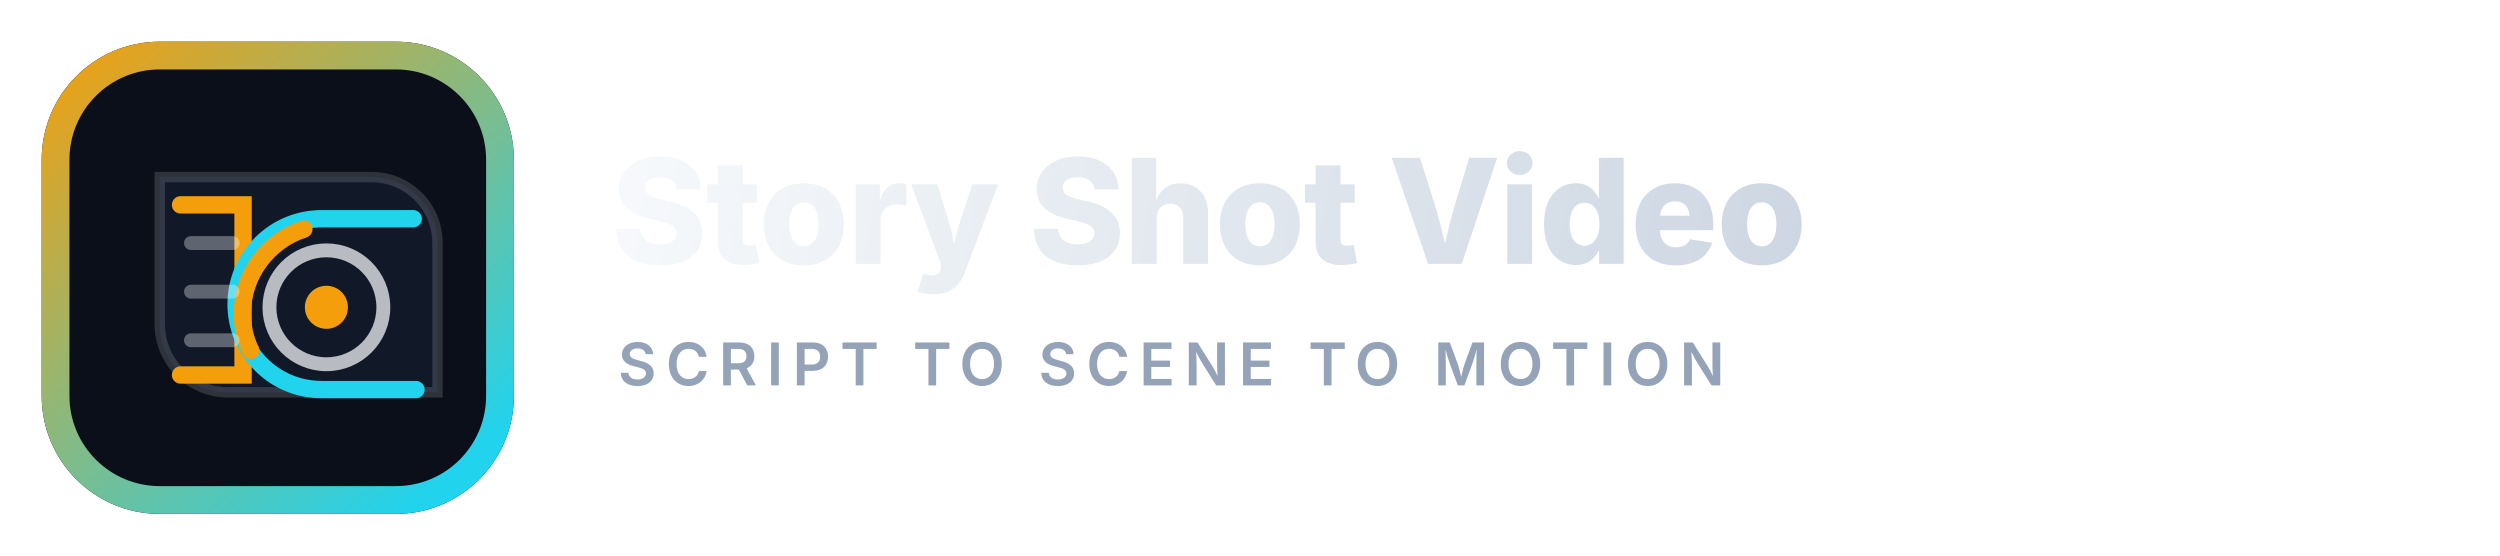
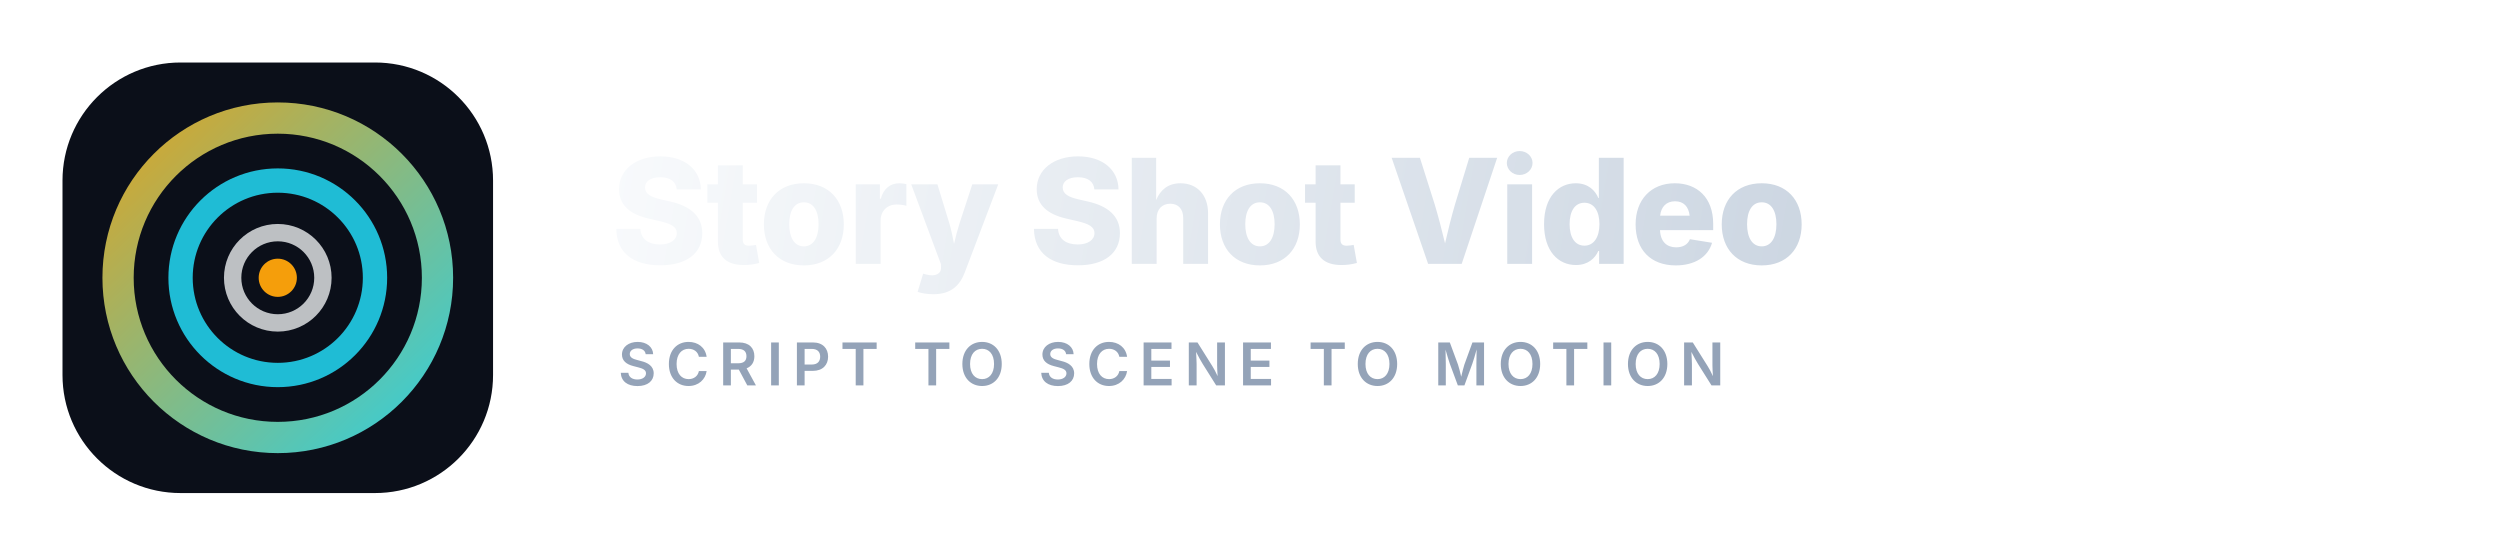
<svg xmlns="http://www.w3.org/2000/svg" viewBox="0 0 720 160" fill="none">
  <defs>
-     <linearGradient id="sss-lockup-frame" x1="17" y1="11" x2="127" y2="139" gradientUnits="userSpaceOnUse">
+     <linearGradient id="target-ring" x1="20" y1="18" x2="134" y2="138" gradientUnits="userSpaceOnUse">
      <stop stop-color="#f59e0b" />
      <stop offset="1" stop-color="#22d3ee" />
    </linearGradient>
-     <linearGradient id="sss-lockup-text" x1="166" y1="48" x2="530" y2="109" gradientUnits="userSpaceOnUse">
+     <linearGradient id="target-text" x1="176" y1="48" x2="526" y2="108" gradientUnits="userSpaceOnUse">
      <stop stop-color="#f8fafc" />
      <stop offset="1" stop-color="#cbd5e1" />
    </linearGradient>
  </defs>
-   <rect x="12" y="12" width="136" height="136" rx="34" fill="#0b0f19" />
-   <rect x="16" y="16" width="128" height="128" rx="30" stroke="url(#sss-lockup-frame)" stroke-width="8" />
-   <path d="M46 51h61c10.5 0 19 8.5 19 19v43H65.7C54.8 113 46 104.2 46 93.3V51Z" fill="#111827" stroke="#f8fafc" stroke-opacity=".15" stroke-width="3" />
-   <path d="M52 59h18v49H52" stroke="#f59e0b" stroke-width="5" stroke-linecap="round" />
-   <path d="M119 63H92.6C79 63 68 74 68 87.6s11 24.6 24.6 24.6h27.2" stroke="#22d3ee" stroke-width="5" stroke-linecap="round" />
-   <path d="M87.5 66c-10.2 3.3-17.7 13-17.7 24.3 0 3.8.8 7.4 2.4 10.6" stroke="#f59e0b" stroke-width="5" stroke-linecap="round" />
-   <circle cx="94" cy="88.5" r="16.4" stroke="#f8fafc" stroke-opacity=".72" stroke-width="4" />
-   <circle cx="94" cy="88.5" r="6.2" fill="#f59e0b" />
-   <path d="M55 70h12M55 84h12M55 98h12" stroke="#f8fafc" stroke-opacity=".34" stroke-width="4" stroke-linecap="round" />
-   <text x="176" y="76" fill="url(#sss-lockup-text)" font-family="Inter, ui-sans-serif, system-ui, -apple-system, BlinkMacSystemFont, 'Segoe UI', sans-serif" font-size="42" font-weight="760" letter-spacing="-.01em">Story Shot Video</text>
+   <rect x="18" y="18" width="124" height="124" rx="34" fill="#0b0f19" />
+   <circle cx="80" cy="80" r="46" stroke="url(#target-ring)" stroke-width="9" />
+   <circle cx="80" cy="80" r="28" stroke="#22d3ee" stroke-opacity=".88" stroke-width="7" />
+   <circle cx="80" cy="80" r="13" stroke="#f8fafc" stroke-opacity=".75" stroke-width="5" />
+   <circle cx="80" cy="80" r="5.5" fill="#f59e0b" />
+   <text x="176" y="76" fill="url(#target-text)" font-family="Inter, ui-sans-serif, system-ui, -apple-system, BlinkMacSystemFont, 'Segoe UI', sans-serif" font-size="42" font-weight="760" letter-spacing="-.01em">Story Shot Video</text>
  <text x="178" y="111" fill="#94a3b8" font-family="Inter, ui-sans-serif, system-ui, -apple-system, BlinkMacSystemFont, 'Segoe UI', sans-serif" font-size="17" font-weight="560" letter-spacing=".16em">SCRIPT TO SCENE TO MOTION</text>
</svg>
